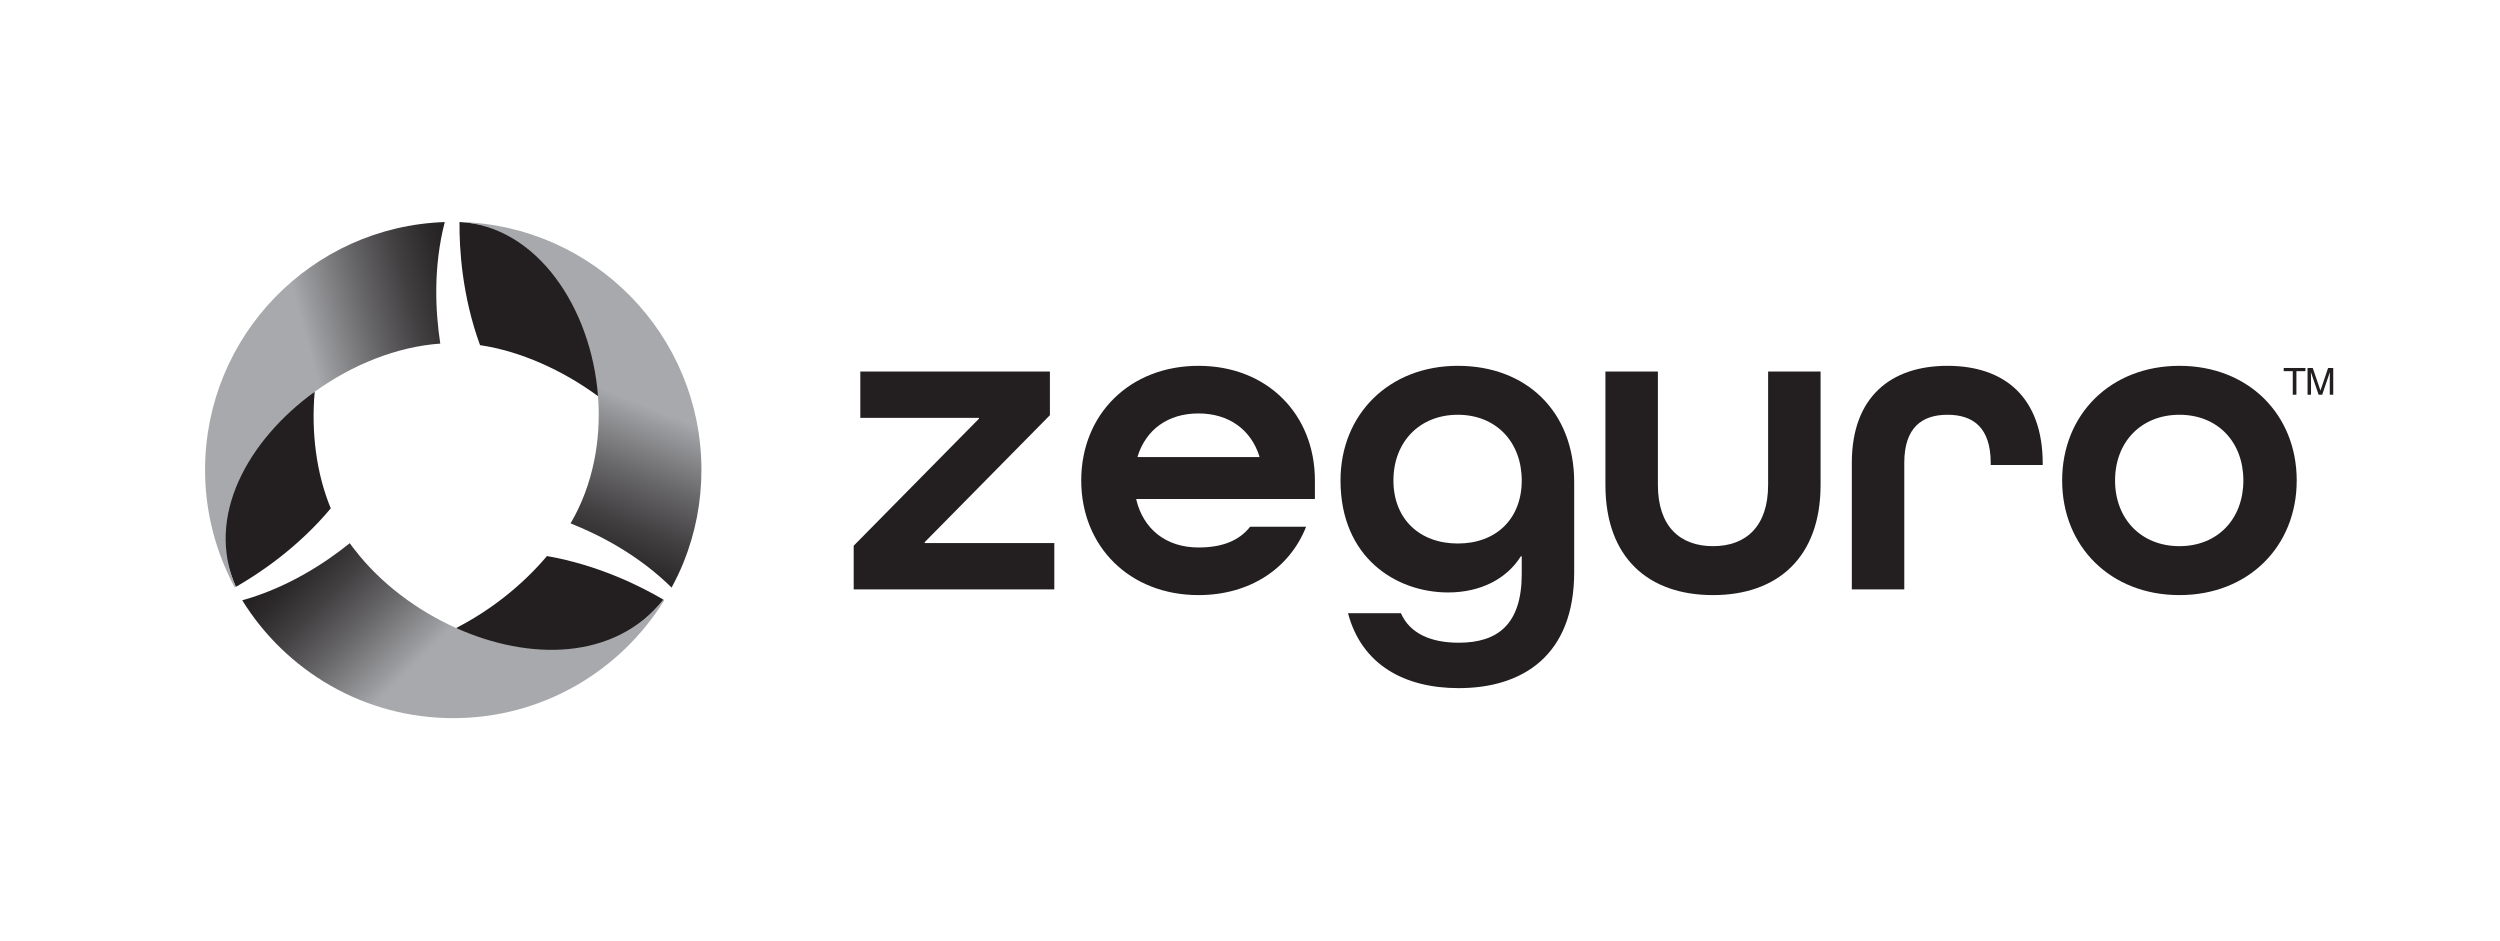
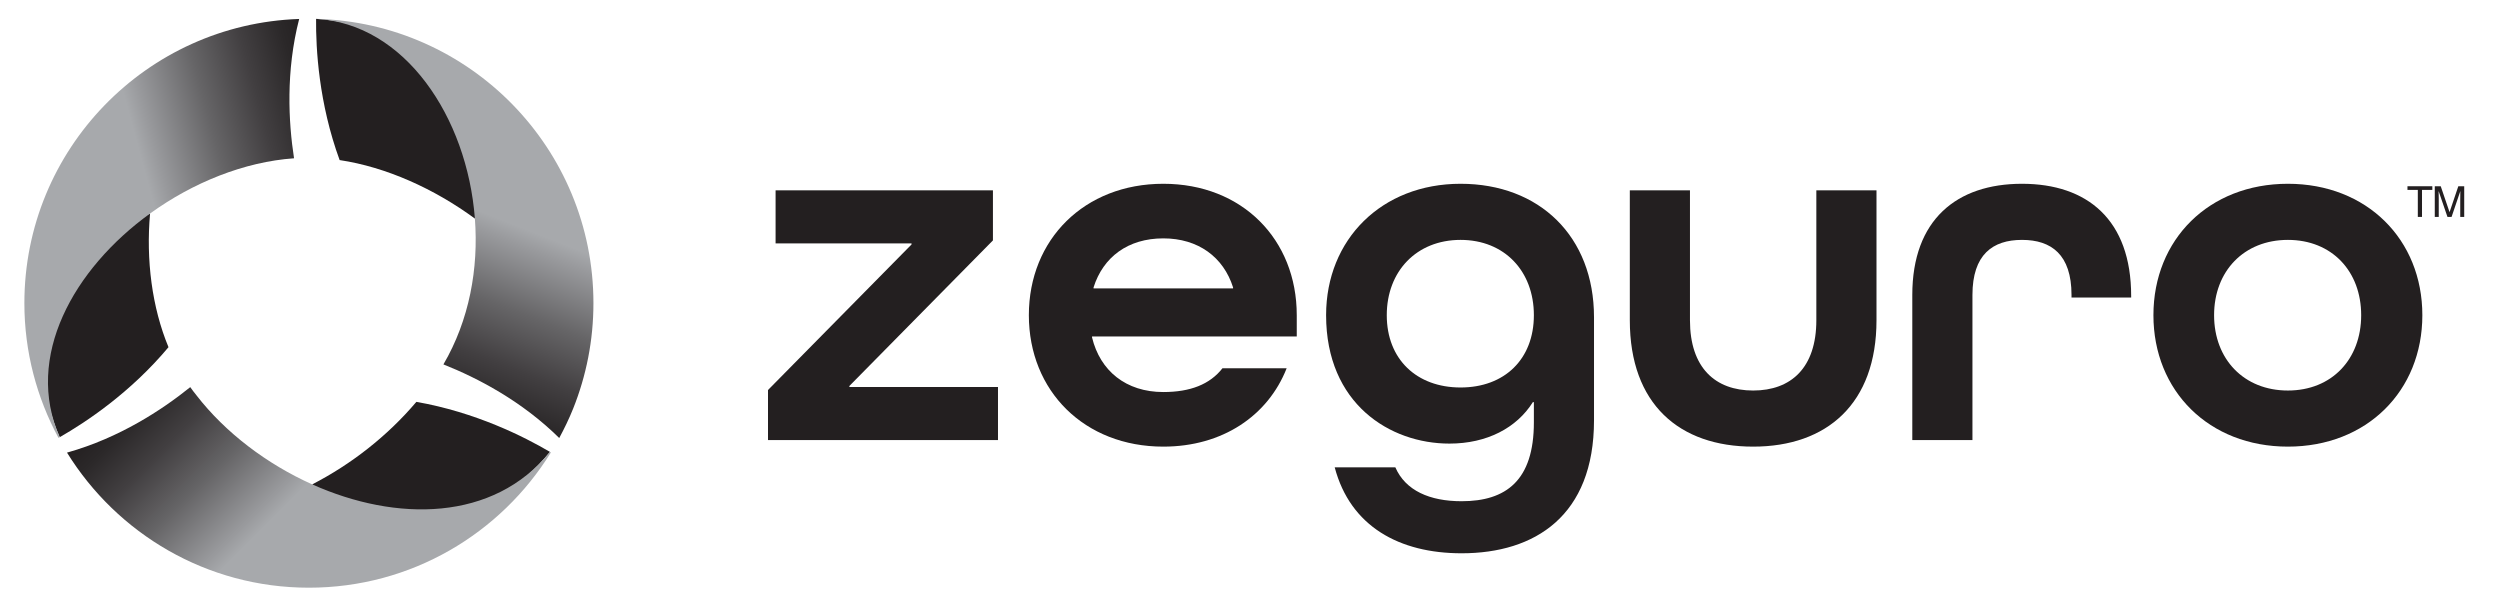
- <svg xmlns="http://www.w3.org/2000/svg" xmlns:xlink="http://www.w3.org/1999/xlink" version="1.1" id="Layer_1" x="0px" y="0px" width="1999.41px" height="752.37px" viewBox="0 0 1999.41 752.37" enable-background="new 0 0 1999.41 752.37" xml:space="preserve">
-   <path fill="#231F20" d="M383.928,276.041c32.368,4.831,65.952,19.954,94.352,40.815c12.834-85.057-48.891-135.979-110.782-139.329  C367.294,198.334,369.401,236.388,383.928,276.041" />
-   <path fill="#231F20" d="M437.463,444.706c-20.165,23.83-45.566,43.639-72.676,57.564c49.583,50.123,126.442,26.069,165.86-22.66  C512.719,469.039,478.858,451.951,437.463,444.706" />
-   <path fill="#231F20" d="M264.544,406.562c-11.548-27.811-15.741-60.891-12.853-93.25c-71.268,28.653-87.806,100.08-63.025,156.029  C206.969,458.885,238.063,438.251,264.544,406.562" />
-   <polyline fill="#231F20" points="682.756,471.354 682.756,436.445 782.904,334.889 782.904,334.186 688.049,334.186   688.049,297.157 839.674,297.157 839.674,332.066 739.53,433.622 739.53,434.33 843.2,434.33 843.2,471.354 682.756,471.354 " />
-   <path fill="#231F20" d="M908.808,399.066v0.704c5.642,23.275,23.626,38.087,49.721,38.087c18.687,0,32.439-5.293,41.254-16.577  h44.787c-13.051,33.147-44.787,54.659-86.042,54.659c-55.009,0-93.799-38.791-93.799-91.684s38.79-91.683,93.799-91.683  c55.011,0,93.091,38.79,93.091,91.683v14.811H908.808 M909.866,364.861v0.708h97.324v-0.708  c-6.7-21.157-24.333-34.202-48.662-34.202C933.845,330.659,916.565,343.704,909.866,364.861z" />
-   <path fill="#231F20" d="M1217.03,444.906h-0.71c-11.29,17.988-32.09,28.918-58.181,28.918c-41.609,0-86.05-27.86-86.05-89.568  c0-52.893,38.8-91.683,93.8-91.683c55.011,0,93.091,36.675,93.091,93.095v71.934c0,66.646-41.25,92.74-92.381,92.74  c-43.369,0-77.58-18.687-88.51-59.946h42.311c7.06,16.223,23.979,23.626,46.199,23.626c31.03,0,50.431-14.457,50.431-55.01V444.906   M1165.89,331.717c-30.68,0-51.479,21.859-51.479,52.539c0,30.679,20.8,50.423,51.479,50.423c30.681,0,51.141-19.744,51.141-50.423  C1217.03,353.576,1196.57,331.717,1165.89,331.717z" />
-   <path fill="#231F20" d="M1414.08,297.157h41.96v90.625c0,58.182-34.561,88.157-86.04,88.157c-51.48,0-86.04-29.622-86.04-88.157  v-90.625h41.96v90.625c0,33.147,17.63,49.018,44.08,49.018s44.08-15.87,44.08-49.018V297.157" />
-   <path fill="#231F20" d="M1592.09,371.914v-1.761c0-28.21-14.1-38.436-34.55-38.436s-34.561,10.226-34.561,38.436v101.201h-41.96  V370.153c0-52.543,31.03-77.58,76.521-77.58s76.16,25.037,76.16,78.284v1.057H1592.09" />
-   <path fill="#231F20" d="M1743.03,475.939c-55,0-93.8-38.791-93.8-91.684s38.8-91.683,93.8-91.683c55.01,0,93.8,38.79,93.8,91.683  S1798.04,475.939,1743.03,475.939 M1794.16,384.256c0-30.68-20.45-52.539-51.13-52.539c-30.681,0-51.48,21.859-51.48,52.539  c0,30.679,20.8,52.544,51.48,52.544C1773.71,436.8,1794.16,414.935,1794.16,384.256z" />
+ <svg xmlns="http://www.w3.org/2000/svg" xmlns:xlink="http://www.w3.org/1999/xlink" version="1.1" id="Layer_1" x="0px" y="0px" width="1744px" height="424px" viewBox="0 0 1744 424" enable-background="new 0 0 1744 424" xml:space="preserve">
+   <path fill="#231F20" d="M236.928,111.671c32.368,4.831,65.952,19.954,94.352,40.815c12.834-85.057-48.891-135.979-110.782-139.329  C220.294,33.964,222.401,72.018,236.928,111.671" />
+   <path fill="#231F20" d="M290.463,280.336c-20.165,23.83-45.566,43.639-72.676,57.564c49.583,50.123,126.442,26.069,165.86-22.66  C365.719,304.669,331.858,287.581,290.463,280.336" />
+   <path fill="#231F20" d="M117.544,242.192c-11.548-27.811-15.741-60.891-12.853-93.25c-71.268,28.653-87.806,100.08-63.025,156.029  C59.969,294.515,91.063,273.881,117.544,242.192" />
+   <polyline fill="#231F20" points="535.756,306.984 535.756,272.075 635.904,170.519 635.904,169.816 541.049,169.816   541.049,132.787 692.674,132.787 692.674,167.696 592.53,269.252 592.53,269.96 696.2,269.96 696.2,306.984 535.756,306.984 " />
+   <path fill="#231F20" d="M761.808,234.696v0.704c5.642,23.275,23.626,38.087,49.721,38.087c18.687,0,32.439-5.293,41.254-16.577  h44.787c-13.051,33.147-44.787,54.659-86.042,54.659c-55.009,0-93.799-38.791-93.799-91.684s38.79-91.683,93.799-91.683  c55.011,0,93.091,38.79,93.091,91.683v14.811H761.808 M762.866,200.491v0.708h97.324v-0.708  c-6.7-21.157-24.333-34.202-48.662-34.202C786.845,166.289,769.565,179.334,762.866,200.491z" />
+   <path fill="#231F20" d="M1070.03,280.536h-0.71c-11.29,17.988-32.09,28.918-58.181,28.918c-41.609,0-86.05-27.86-86.05-89.568  c0-52.893,38.8-91.683,93.8-91.683c55.011,0,93.091,36.675,93.091,93.095v71.934c0,66.646-41.25,92.74-92.381,92.74  c-43.369,0-77.58-18.687-88.51-59.946H973.4c7.06,16.223,23.979,23.626,46.199,23.626c31.03,0,50.431-14.457,50.431-55.01V280.536   M1018.89,167.347c-30.68,0-51.479,21.859-51.479,52.539c0,30.679,20.8,50.423,51.479,50.423c30.681,0,51.141-19.744,51.141-50.423  C1070.03,189.206,1049.57,167.347,1018.89,167.347z" />
+   <path fill="#231F20" d="M1267.08,132.787h41.96v90.625c0,58.182-34.561,88.157-86.04,88.157c-51.48,0-86.04-29.622-86.04-88.157  v-90.625h41.96v90.625c0,33.147,17.63,49.018,44.08,49.018s44.08-15.87,44.08-49.018V132.787" />
+   <path fill="#231F20" d="M1445.09,207.544v-1.761c0-28.21-14.1-38.436-34.55-38.436s-34.561,10.226-34.561,38.436v101.201h-41.96  V205.783c0-52.543,31.03-77.58,76.521-77.58s76.16,25.037,76.16,78.284v1.057H1445.09" />
+   <path fill="#231F20" d="M1596.03,311.569c-55,0-93.8-38.791-93.8-91.684s38.8-91.683,93.8-91.683c55.01,0,93.8,38.79,93.8,91.683  S1651.04,311.569,1596.03,311.569 M1647.16,219.886c0-30.68-20.45-52.539-51.13-52.539c-30.681,0-51.48,21.859-51.48,52.539  c0,30.679,20.8,52.544,51.48,52.544C1626.71,272.43,1647.16,250.564,1647.16,219.886z" />
  <g>
    <defs>
-       <path id="SVGID_1_" d="M367.5,177.512c0,0.006,0,0.009,0,0.016c61.889,3.35,105.365,68.531,110.782,139.327    c2.658,34.789-3.904,70.909-21.955,101.725c23.874,9.49,54.662,25.521,80.794,51.349c3.584-6.651,6.895-13.481,9.728-20.56    c9.093-22.736,14.129-47.524,14.129-73.504C560.978,267.919,474.796,180.179,367.5,177.512" />
+       <path id="SVGID_1_" d="M220.5,13.142c0,0.006,0,0.009,0,0.016c61.889,3.35,105.365,68.531,110.782,139.327    c2.658,34.789-3.904,70.909-21.955,101.725c23.874,9.49,54.662,25.521,80.794,51.349c3.584-6.651,6.895-13.481,9.728-20.56    c9.093-22.736,14.129-47.524,14.129-73.504C413.978,103.549,327.796,15.809,220.5,13.142" />
    </defs>
    <clipPath id="SVGID_2_">
      <use xlink:href="#SVGID_1_" overflow="visible" />
    </clipPath>
-     <linearGradient id="SVGID_3_" gradientUnits="userSpaceOnUse" x1="0" y1="752.298" x2="1" y2="752.298" gradientTransform="matrix(52.689 -133.271 -133.271 -52.689 100677.742 40077.875)">
+     <linearGradient id="SVGID_3_" gradientUnits="userSpaceOnUse" x1="-147" y1="587.928" x2="-146" y2="587.928" gradientTransform="matrix(52.689 -133.271 -133.271 -52.689 86370.25 11662.17)">
      <stop offset="0" style="stop-color:#231F20" />
      <stop offset="0.132" style="stop-color:#2B2829" />
      <stop offset="0.344" style="stop-color:#423F41" />
      <stop offset="0.611" style="stop-color:#666567" />
      <stop offset="0.919" style="stop-color:#999A9D" />
      <stop offset="1" style="stop-color:#A7A9AC" />
    </linearGradient>
-     <polygon clip-path="url(#SVGID_2_)" fill="url(#SVGID_3_)" points="267.52,430.401 393.653,111.36 660.958,217.04 534.825,536.081     " />
+     <polygon clip-path="url(#SVGID_2_)" fill="url(#SVGID_3_)" points="120.52,266.031 246.653,-53.01 513.958,52.669 387.825,371.711     " />
  </g>
  <g>
    <defs>
-       <path id="SVGID_4_" d="M355.708,177.594c-106.467,3.59-191.704,90.928-191.704,198.271c0,34.033,8.698,65.983,23.796,93.974    c0.278-0.161,0.575-0.333,0.865-0.498c-24.782-55.949,9.594-117.371,63.028-156.029c29.861-21.609,65.673-36.067,100.431-38.519    c-3.922-25.423-5.793-60.807,3.566-97.135C355.696,177.637,355.702,177.615,355.708,177.594" />
+       <path id="SVGID_4_" d="M208.708,13.224c-106.467,3.59-191.704,90.928-191.704,198.271c0,34.033,8.698,65.983,23.796,93.974    c0.278-0.161,0.575-0.333,0.865-0.498c-24.782-55.949,9.594-117.371,63.028-156.029c29.861-21.609,65.673-36.067,100.431-38.519    c-3.922-25.423-5.793-60.807,3.566-97.135C208.696,13.267,208.702,13.245,208.708,13.224" />
    </defs>
    <clipPath id="SVGID_5_">
      <use xlink:href="#SVGID_4_" overflow="visible" />
    </clipPath>
-     <linearGradient id="SVGID_6_" gradientUnits="userSpaceOnUse" x1="0" y1="752.366" x2="1" y2="752.366" gradientTransform="matrix(-131.172 35.452 35.452 131.172 -26283.213 -98400.773)">
+     <linearGradient id="SVGID_6_" gradientUnits="userSpaceOnUse" x1="-147" y1="587.996" x2="-146" y2="587.996" gradientTransform="matrix(-131.172 35.452 35.452 131.172 -39885.246 -71792.938)">
      <stop offset="0" style="stop-color:#231F20" />
      <stop offset="0.132" style="stop-color:#2B2829" />
      <stop offset="0.344" style="stop-color:#423F41" />
      <stop offset="0.611" style="stop-color:#666567" />
      <stop offset="0.919" style="stop-color:#999A9D" />
      <stop offset="1" style="stop-color:#A7A9AC" />
    </linearGradient>
-     <polygon clip-path="url(#SVGID_5_)" fill="url(#SVGID_6_)" points="429.316,449.945 176.941,518.154 90.274,197.488    342.65,129.279  " />
+     <polygon clip-path="url(#SVGID_5_)" fill="url(#SVGID_6_)" points="282.316,285.575 29.941,353.784 -56.726,33.118 195.65,-35.091     " />
  </g>
  <g>
    <defs>
-       <path id="SVGID_7_" d="M530.644,479.61c-39.413,48.729-107.302,48.907-165.856,22.659c-31.69-14.207-60.607-36.108-80.752-62.152    c-1.507-1.839-2.936-3.744-4.316-5.682c-19.934,16.06-49.523,35.386-85.552,45.558c-0.139,0.04-0.285,0.082-0.424,0.12    c34.982,56.507,97.405,94.234,168.75,94.234c71.387,0,133.84-37.779,168.804-94.345    C531.08,479.869,530.874,479.745,530.644,479.61" />
+       <path id="SVGID_7_" d="M383.644,315.24c-39.413,48.729-107.302,48.907-165.856,22.659c-31.69-14.207-60.607-36.108-80.752-62.152    c-1.507-1.839-2.936-3.744-4.316-5.682c-19.934,16.06-49.523,35.386-85.552,45.558c-0.139,0.04-0.285,0.082-0.424,0.12    c34.982,56.507,97.405,94.234,168.75,94.234c71.387,0,133.84-37.779,168.804-94.345    C384.08,315.499,383.874,315.375,383.644,315.24" />
    </defs>
    <clipPath id="SVGID_8_">
      <use xlink:href="#SVGID_7_" overflow="visible" />
    </clipPath>
-     <linearGradient id="SVGID_9_" gradientUnits="userSpaceOnUse" x1="0" y1="752.263" x2="1" y2="752.263" gradientTransform="matrix(95.369 95.369 95.369 -95.369 -71477.289 72149.609)">
+     <linearGradient id="SVGID_9_" gradientUnits="userSpaceOnUse" x1="-147" y1="587.893" x2="-146" y2="587.893" gradientTransform="matrix(95.369 95.369 95.369 -95.369 -41929.23 70328.672)">
      <stop offset="0" style="stop-color:#231F20" />
      <stop offset="0.132" style="stop-color:#2B2829" />
      <stop offset="0.344" style="stop-color:#423F41" />
      <stop offset="0.611" style="stop-color:#666567" />
      <stop offset="0.919" style="stop-color:#999A9D" />
      <stop offset="1" style="stop-color:#A7A9AC" />
    </linearGradient>
-     <polygon clip-path="url(#SVGID_8_)" fill="url(#SVGID_9_)" points="362.521,265.658 601.254,504.392 362.521,743.125    123.788,504.392  " />
+     <polygon clip-path="url(#SVGID_8_)" fill="url(#SVGID_9_)" points="215.521,101.288 454.254,340.021 215.521,578.755    -23.212,340.021  " />
  </g>
-   <polyline fill="#231F20" points="1843.8,294.296 1843.8,296.845 1836.59,296.845 1836.59,315.695 1833.67,315.695 1833.67,296.845   1826.45,296.845 1826.45,294.296 1843.8,294.296 " />
-   <path fill="#231F20" d="M1845.5,294.296h4.16l6.149,18.092l6.11-18.092h4.12v21.399h-2.771v-12.629c0-0.437,0.011-1.161,0.03-2.171  c0.021-1.01,0.03-2.092,0.03-3.248l-6.11,18.048h-2.87l-6.17-18.048v0.655c0,0.524,0.021,1.324,0.051,2.397  c0.029,1.073,0.039,1.862,0.039,2.367v12.629h-2.77V294.296" />
+   <polyline fill="#231F20" points="1696.8,129.926 1696.8,132.475 1689.59,132.475 1689.59,151.325 1686.67,151.325 1686.67,132.475   1679.45,132.475 1679.45,129.926 1696.8,129.926 " />
+   <path fill="#231F20" d="M1698.5,129.926h4.16l6.149,18.092l6.11-18.092h4.12v21.399h-2.771v-12.629c0-0.437,0.011-1.161,0.03-2.171  c0.021-1.01,0.03-2.092,0.03-3.248l-6.11,18.048h-2.87l-6.17-18.048v0.655c0,0.524,0.021,1.324,0.051,2.397  c0.029,1.073,0.039,1.862,0.039,2.367v12.629h-2.77V129.926" />
</svg>
